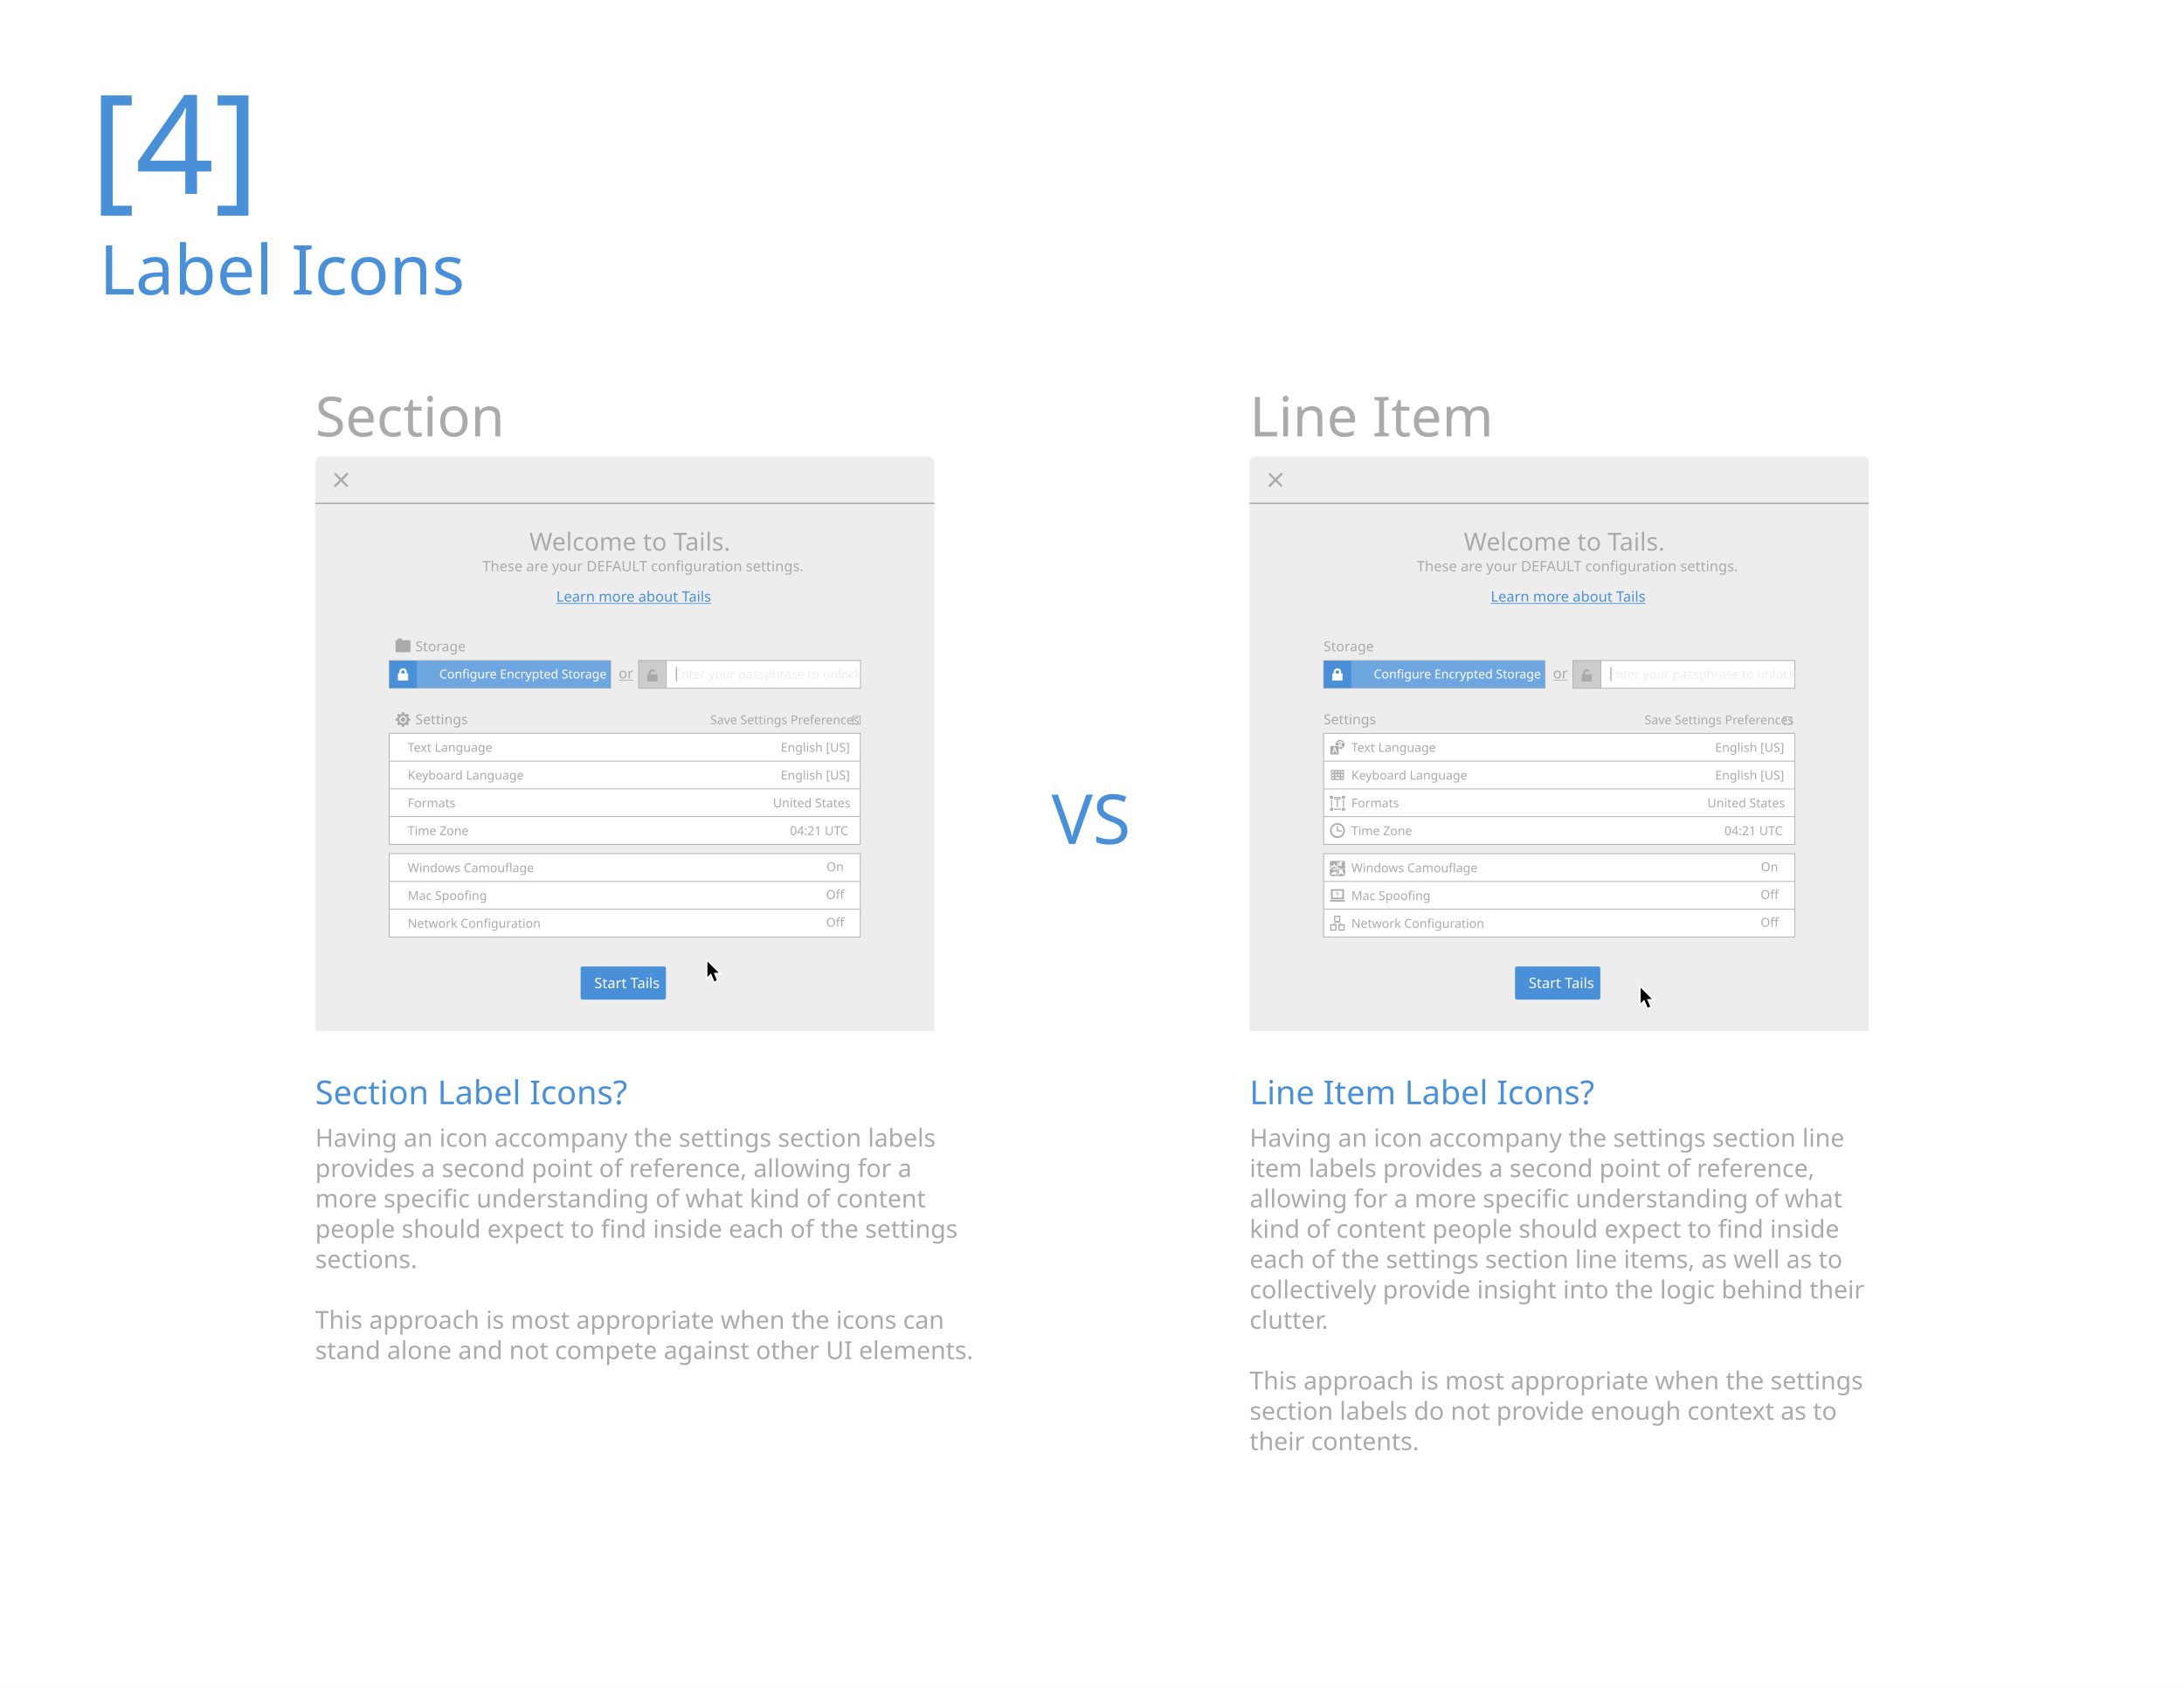
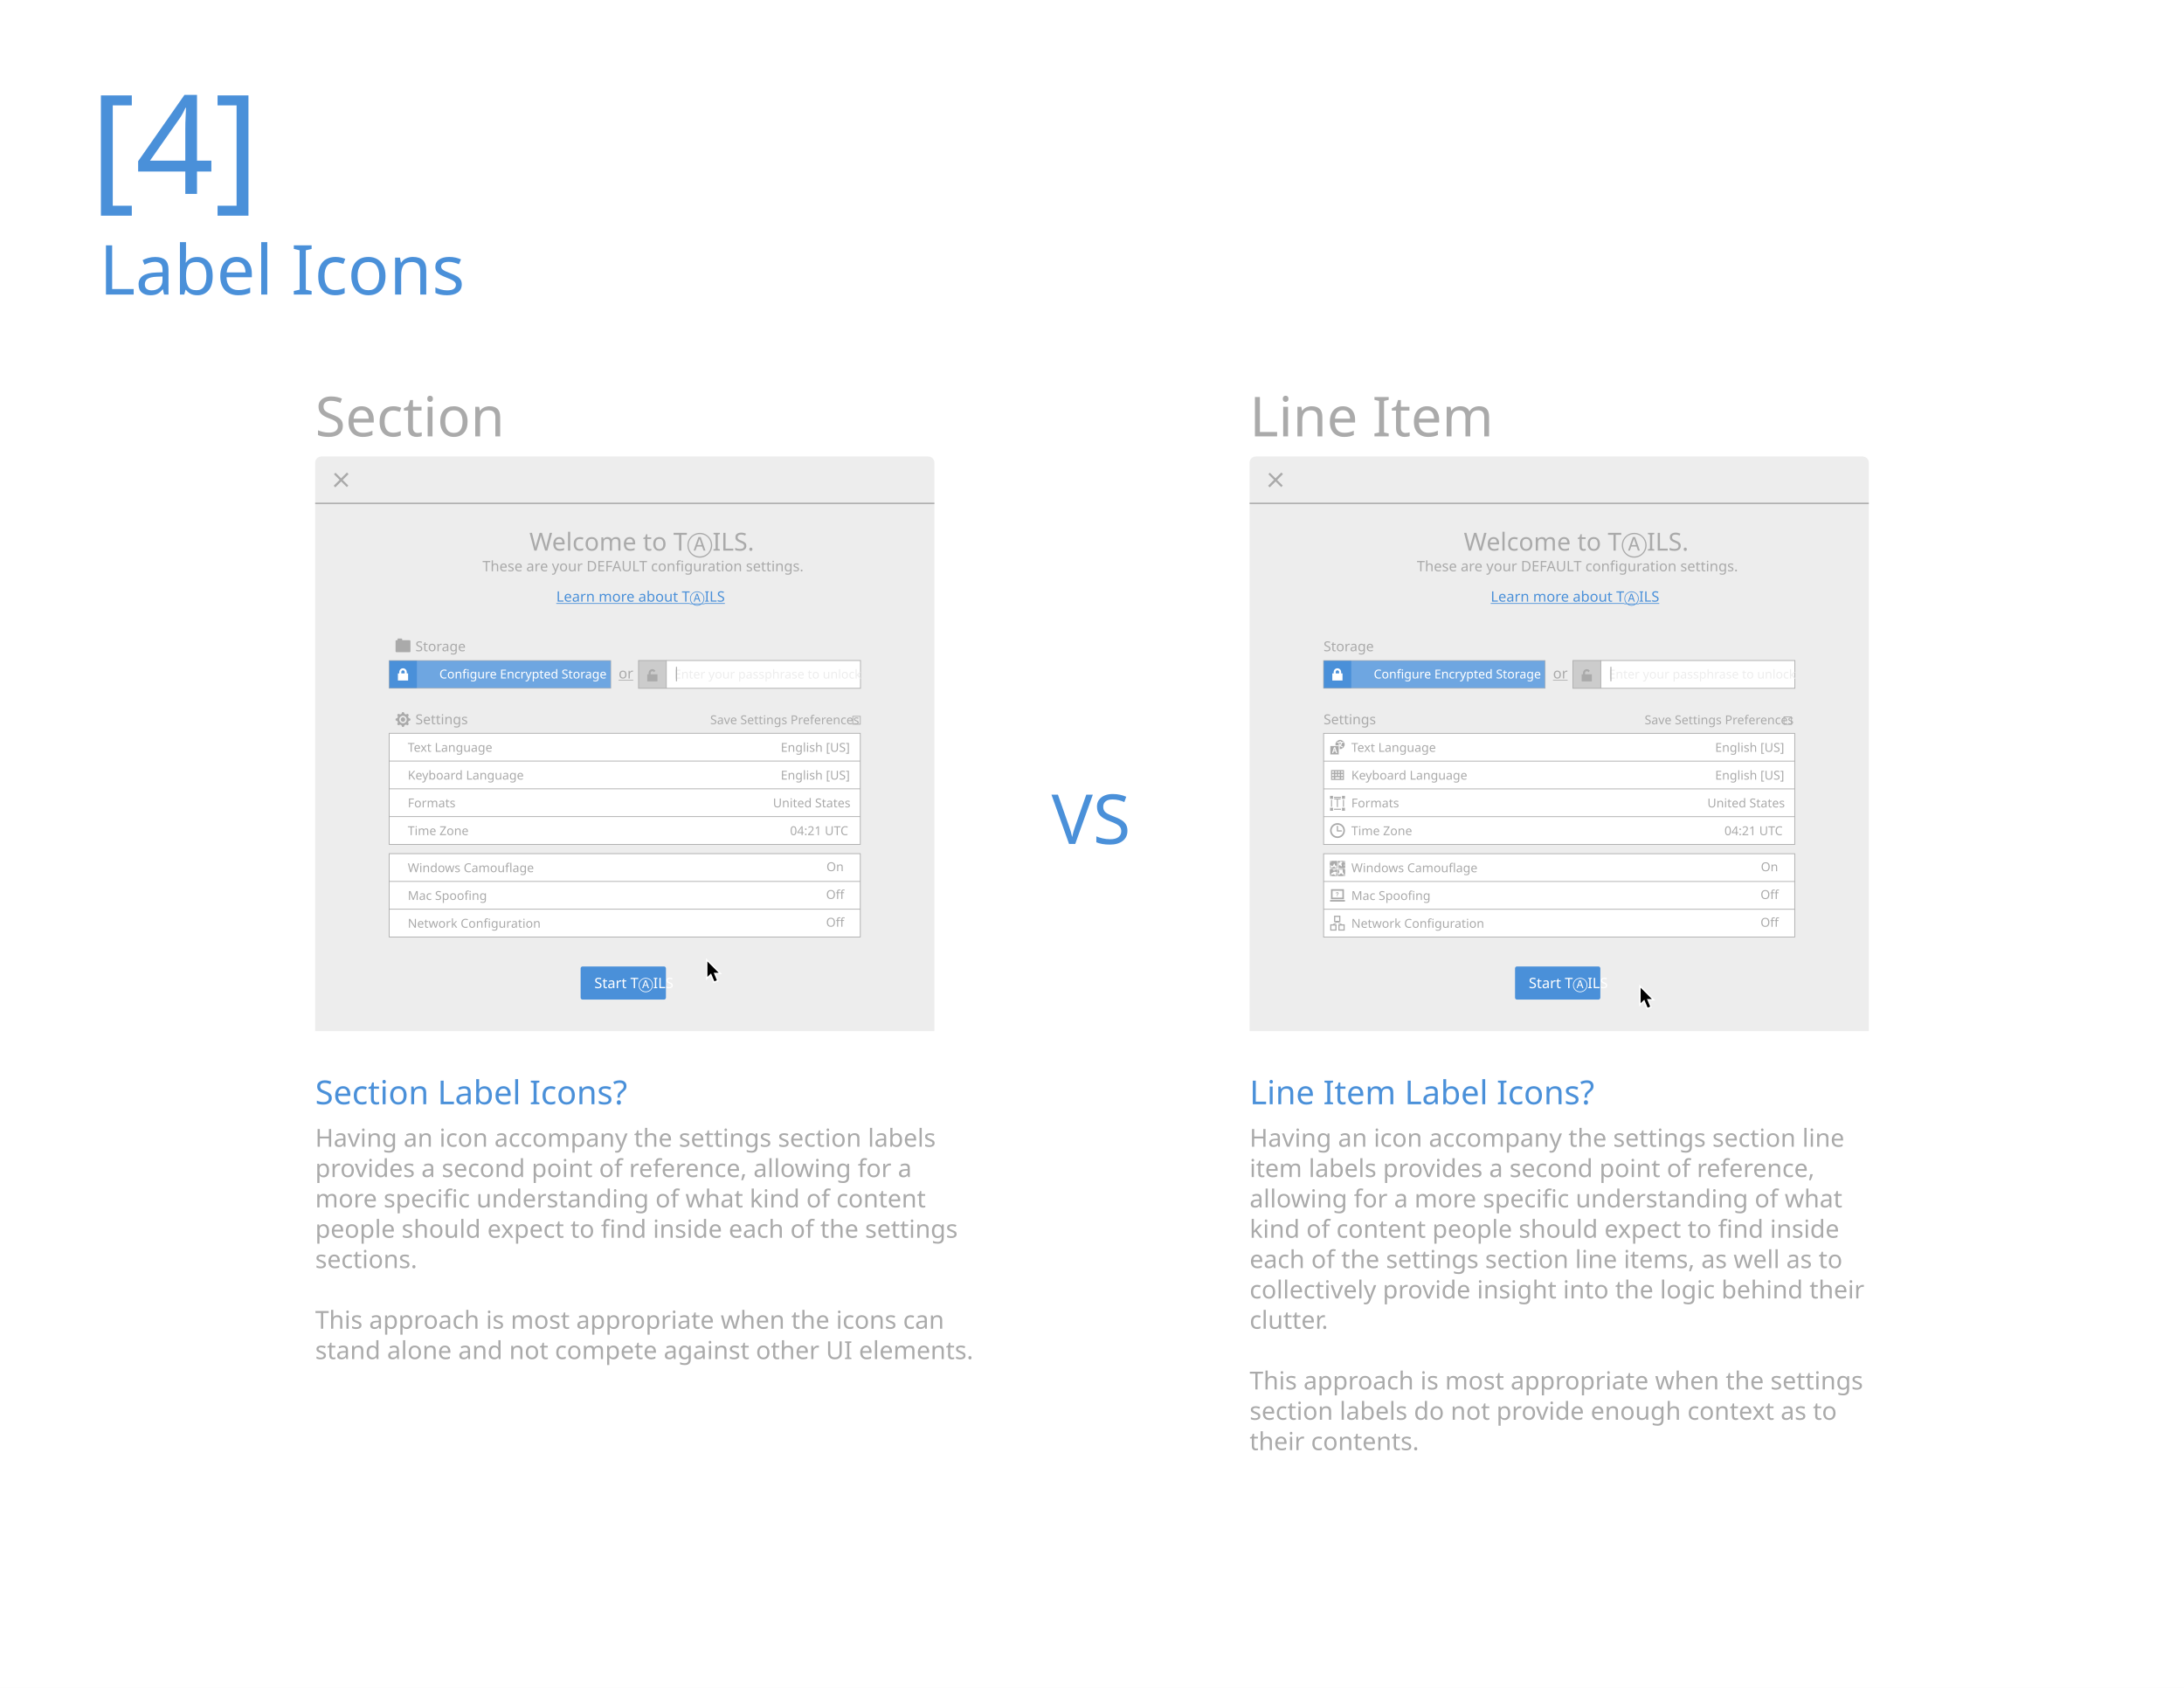
<svg xmlns="http://www.w3.org/2000/svg" xmlns:xlink="http://www.w3.org/1999/xlink" version="1.1" x="0px" y="0px" width="1584px" height="1224px" viewBox="50.038 27.91 1584 1224" enable-background="new 50.038 27.91 1584 1224" xml:space="preserve">
  <g id="Guides" display="none">
</g>
  <g id="Spacer" display="none">
</g>
  <g id="Layer_1">
    <g id="_x30_4">
      <rect x="50.038" y="27.91" fill="#FFFFFF" width="1584" height="1224" />
      <text transform="matrix(1 0 0 1 278.6382 828.715)" fill="#4A90D9" font-family="'MyriadPro-Bold'" font-size="24">Section Label Icons?</text>
      <rect x="278.638" y="844.437" fill="none" width="449.087" height="340.115" />
      <text transform="matrix(1 0 0 1 278.6384 859.5034)" enable-background="new    ">
        <tspan x="0" y="0" fill="#AAAAAA" font-family="'MyriadPro-Bold'" font-size="18">Having an icon accompany the settings section labels </tspan>
        <tspan x="0" y="22" fill="#AAAAAA" font-family="'MyriadPro-Bold'" font-size="18">provides a second point of reference, allowing for a </tspan>
        <tspan x="0" y="44" fill="#AAAAAA" font-family="'MyriadPro-Bold'" font-size="18">more specific understanding of what kind of content </tspan>
        <tspan x="0" y="66" fill="#AAAAAA" font-family="'MyriadPro-Bold'" font-size="18">people should expect to find inside each of the settings </tspan>
        <tspan x="0" y="88" fill="#AAAAAA" font-family="'MyriadPro-Bold'" font-size="18">sections.</tspan>
        <tspan x="0" y="132" fill="#AAAAAA" font-family="'MyriadPro-Bold'" font-size="18">This approach is most appropriate when the icons can </tspan>
        <tspan x="0" y="154" fill="#AAAAAA" font-family="'MyriadPro-Bold'" font-size="18">stand alone and not compete against other UI elements.</tspan>
      </text>
      <g>
        <text transform="matrix(1 0 0 1 115.231 168.5096)" fill="#4A90D9" font-family="'MyriadPro-Bold'" font-size="100">[4]</text>
      </g>
      <g>
        <text transform="matrix(1 0 0 1 122.0372 241.5193)" fill="#4A90D9" font-family="'MyriadPro-Bold'" font-size="50">Label Icons</text>
      </g>
      <g>
        <text transform="matrix(1 0 0 1 278.6382 344.3599)" fill="#AAAAAA" font-family="'MyriadPro-Bold'" font-size="40">Section</text>
      </g>
      <g>
        <text transform="matrix(1 0 0 1 956.3397 344.3597)" fill="#AAAAAA" font-family="'MyriadPro-Bold'" font-size="40">Line Item</text>
      </g>
      <g>
        <g>
          <path fill="#EDEDED" d="M727.737,392.937H278.638v382.719h449.099V392.937L727.737,392.937z" />
        </g>
        <rect x="332.324" y="646.975" fill="#FFFFFF" stroke="#AAAAAA" stroke-width="0.559" stroke-miterlimit="10" width="341.673" height="60.423" />
        <rect x="332.324" y="559.681" fill="#FFFFFF" stroke="#AAAAAA" stroke-width="0.559" stroke-miterlimit="10" width="341.673" height="80.569" />
        <g>
          <text transform="matrix(1 0 0 1 345.7523 573.1044)" fill="#AAAAAA" font-family="'MyriadPro-Regular'" font-size="8.952">Text Language</text>
          <text transform="matrix(1 0 0 1 345.7523 593.2473)" fill="#AAAAAA" font-family="'MyriadPro-Regular'" font-size="8.952">Keyboard Language</text>
          <text transform="matrix(1 0 0 1 345.7523 613.3883)" fill="#AAAAAA" font-family="'MyriadPro-Regular'" font-size="8.952">Formats</text>
          <text transform="matrix(1 0 0 1 345.7523 633.5314)" fill="#AAAAAA" font-family="'MyriadPro-Regular'" font-size="8.952">Time Zone</text>
        </g>
        <g>
          <text transform="matrix(1 0 0 1 616.2836 573.1053)" fill="#AAAAAA" font-family="'MyriadPro-Regular'" font-size="8.952">English [US]</text>
          <text transform="matrix(1 0 0 1 616.2836 593.2483)" fill="#AAAAAA" font-family="'MyriadPro-Regular'" font-size="8.952">English [US]</text>
          <text transform="matrix(1 0 0 1 610.6356 613.3893)" fill="#AAAAAA" font-family="'MyriadPro-Regular'" font-size="8.952">United States</text>
          <text transform="matrix(1 0 0 1 623.0155 633.5323)" fill="#AAAAAA" font-family="'MyriadPro-Regular'" font-size="8.952">04:21 UTC</text>
        </g>
        <line fill="none" stroke="#AAAAAA" stroke-width="0.559" stroke-miterlimit="10" x1="332.324" y1="579.823" x2="673.997" y2="579.823" />
        <line fill="none" stroke="#AAAAAA" stroke-width="0.559" stroke-miterlimit="10" x1="332.324" y1="599.965" x2="673.997" y2="599.965" />
        <line fill="none" stroke="#AAAAAA" stroke-width="0.559" stroke-miterlimit="10" x1="332.324" y1="620.108" x2="673.997" y2="620.108" />
        <line fill="none" stroke="#AAAAAA" stroke-width="0.559" stroke-miterlimit="10" x1="332.324" y1="687.256" x2="673.997" y2="687.256" />
        <line fill="none" stroke="#AAAAAA" stroke-width="0.559" stroke-miterlimit="10" x1="332.324" y1="667.114" x2="673.997" y2="667.114" />
        <g>
          <text transform="matrix(1 0 0 1 345.7523 660.3981)" fill="#AAAAAA" font-family="'MyriadPro-Regular'" font-size="8.952">Windows Camouflage</text>
          <text transform="matrix(1 0 0 1 345.7523 680.5411)" fill="#AAAAAA" font-family="'MyriadPro-Regular'" font-size="8.952">Mac Spoofing</text>
          <text transform="matrix(1 0 0 1 345.7523 700.6821)" fill="#AAAAAA" font-family="'MyriadPro-Regular'" font-size="8.952">Network Configuration</text>
        </g>
        <g>
          <text transform="matrix(1 0 0 1 649.432 659.653)" fill="#AAAAAA" font-family="'MyriadPro-Regular'" font-size="8.952">On</text>
          <text transform="matrix(1 0 0 1 649.182 679.796)" fill="#AAAAAA" font-family="'MyriadPro-Regular'" font-size="8.952">Off</text>
          <text transform="matrix(1 0 0 1 649.182 699.937)" fill="#AAAAAA" font-family="'MyriadPro-Regular'" font-size="8.952">Off</text>
        </g>
        <rect x="332.252" y="506.904" fill="#6EA6E1" width="160.764" height="20.147" />
        <rect x="513.163" y="506.904" fill="#FFFFFF" width="160.959" height="20.147" />
        <rect x="513.163" y="506.904" fill="#CCCCCC" width="20.147" height="20.147" />
        <rect x="513.163" y="506.904" fill="none" stroke="#AAAAAA" stroke-width="0.559" stroke-miterlimit="10" width="160.959" height="20.147" />
        <text transform="matrix(1 0 0 1 368.6862 519.9198)" fill="#FFFFFF" font-family="'MyriadPro-Regular'" font-size="8.952">Configure Encrypted Storage</text>
        <path fill="#EDEDED" d="M278.638,392.937v-29.5c0-2.472,2.004-4.476,4.476-4.476H723.26c2.472,0,4.476,2.004,4.476,4.476v29.5     H278.638z" />
        <g>
          <path fill="#AAAAAA" d="M302.829,371.721l-4.246,4.246l4.083,4.083l-1.084,1.084l-4.083-4.083l-4.282,4.282l-1.156-1.156      l4.282-4.282l-4.084-4.084l1.084-1.084l4.084,4.084l4.246-4.246L302.829,371.721z" />
        </g>
        <line fill="none" stroke="#AAAAAA" stroke-miterlimit="10" x1="278.638" y1="392.937" x2="727.736" y2="392.937" />
        <text transform="matrix(1 0 0 1 498.6835 519.9196)" fill="#AAAAAA" font-family="'MyriadPro-Regular'" font-size="10.444" text-decoration=" underline">or</text>
        <g>
-           <text transform="matrix(1 0 0 1 433.9564 427.1963)" fill="#AAAAAA" font-family="'MyriadPro-Regular'" font-size="18">Welcome to Tails.  </text>
+           <text transform="matrix(1 0 0 1 433.9564 427.1963)" fill="#AAAAAA" font-family="'MyriadPro-Regular'" font-size="18">Welcome to TⒶILS.  </text>
        </g>
        <g>
          <text transform="matrix(1 0 0 1 399.9547 442.1963)" fill="#AAAAAA" font-family="'MyriadPro-Regular'" font-size="10.444">These are your DEFAULT configuration settings.</text>
        </g>
        <g>
-           <text transform="matrix(1 0 0 1 453.4957 464.2281)" fill="#4A90D9" font-family="'MyriadPro-Regular'" font-size="10.444" text-decoration=" underline">Learn more about Tails</text>
+           <text transform="matrix(1 0 0 1 453.4957 464.2281)" fill="#4A90D9" font-family="'MyriadPro-Regular'" font-size="10.444" text-decoration=" underline">Learn more about TⒶILS</text>
        </g>
        <g>
          <path fill="#4A90D9" d="M471.158,751.385c0,0.775,0.629,1.404,1.404,1.404h59.055c0.775,0,1.404-0.629,1.404-1.404v-21.201      c0-0.775-0.629-1.404-1.404-1.404h-59.055c-0.775,0-1.404,0.628-1.404,1.404V751.385z" />
-           <text transform="matrix(1 0 0 1 481.0917 744.496)" fill="#FFFFFF" font-family="'MyriadPro-Regular'" font-size="10.444">Start Tails</text>
+           <text transform="matrix(1 0 0 1 481.0917 744.496)" fill="#FFFFFF" font-family="'MyriadPro-Regular'" font-size="10.444">Start TⒶILS</text>
        </g>
        <rect x="332.252" y="506.904" fill="#4A90D9" width="20.147" height="20.147" />
        <rect x="332.252" y="506.904" fill="none" stroke="#AAAAAA" stroke-width="0.384" stroke-miterlimit="10" width="160.764" height="20.147" />
        <path fill="#FFFFFF" d="M346.022,521.413h-7.393v-5.175h0.986v-0.986c0-1.497,1.214-2.711,2.711-2.711     c1.497,0,2.711,1.214,2.711,2.711v0.986h0.986v5.175H346.022z M342.326,514.02c-0.68,0-1.232,0.551-1.232,1.232v0.986h2.464     v-0.986C343.558,514.572,343.006,514.02,342.326,514.02z" />
        <line fill="none" stroke="#AAAAAA" stroke-width="0.559" stroke-miterlimit="10" x1="533.31" y1="506.904" x2="533.31" y2="527.051" />
        <g>
          <text transform="matrix(1 0 0 1 539.0533 519.9932)" fill="#EDEDED" font-family="'MyriadPro-Regular'" font-size="8.952">Enter your passphrase to unlock</text>
        </g>
        <text transform="matrix(1 0 0 1 537.8053 519.4293)" fill="#AAAAAA" font-family="'MyriadPro-Regular'" font-size="10.444">|</text>
        <path fill="#AAAAAA" d="M526.871,522.05h-7.393v-5.175h0.986v-0.986c0-1.497,1.214-2.711,2.711-2.711     c0.929,0,1.708,0.497,2.197,1.209l-1.055,1.055c-0.179-0.459-0.62-0.786-1.142-0.786c-0.68,0-1.232,0.552-1.232,1.232v0.986     h4.928V522.05z" />
        <g>
          <text transform="matrix(1 0 0 1 565.1219 553.097)" fill="#AAAAAA" font-family="'MyriadPro-Regular'" font-size="8.952">Save Settings Preferences</text>
        </g>
        <g>
          <polygon fill="#FFFFFF" points="562.107,738.767 562.107,722.752 573.697,734.371 566.917,734.371 566.506,734.495     " />
          <polygon fill="#FFFFFF" points="571.191,739.442 567.586,740.976 562.904,729.887 566.59,728.335     " />
          <rect x="566.505" y="731.44" transform="matrix(-0.922 0.3871 -0.3871 -0.922 1375.443 1193.881)" width="2" height="7.999" />
          <polygon points="563.107,725.159 563.107,736.347 566.076,733.482 566.504,733.342 571.272,733.342     " />
        </g>
        <rect x="668.56" y="547.355" fill="none" stroke="#AAAAAA" stroke-width="0.559" stroke-miterlimit="10" width="5.437" height="5.743" />
        <g>
          <text transform="matrix(1 0 0 1 351.3199 500.1895)" fill="#AAAAAA" font-family="'MyriadPro-Bold'" font-size="10">Storage</text>
        </g>
        <text transform="matrix(1 0 0 1 351.3202 553.1256)" fill="#AAAAAA" font-family="'MyriadPro-Bold'" font-size="10">Settings</text>
        <g>
          <path fill="#AAAAAA" d="M345.603,553.858c-0.07-0.023-0.142-0.042-0.21-0.071c-0.254-0.106-0.505-0.22-0.761-0.323      c-0.187-0.075-0.375-0.06-0.567,0c-0.416,0.132-0.727,0.366-0.856,0.804c-0.051,0.174-0.119,0.342-0.181,0.513      c-0.074,0.203-0.222,0.316-0.435,0.321c-0.181,0.005-0.363,0.005-0.544,0c-0.215-0.006-0.359-0.118-0.435-0.322      c-0.09-0.24-0.174-0.482-0.278-0.716c-0.212-0.48-0.646-0.613-1.112-0.649c-0.157-0.012-0.326,0.079-0.482,0.142      c-0.172,0.068-0.335,0.158-0.503,0.236c-0.203,0.094-0.384,0.062-0.541-0.094c-0.12-0.12-0.241-0.24-0.361-0.359      c-0.163-0.163-0.194-0.341-0.099-0.55c0.101-0.222,0.201-0.445,0.299-0.669c0.129-0.297,0.079-0.583-0.046-0.869      c-0.137-0.315-0.355-0.532-0.685-0.639c-0.191-0.062-0.379-0.135-0.568-0.204c-0.19-0.069-0.3-0.206-0.31-0.406      c-0.01-0.197-0.008-0.395,0.001-0.591c0.01-0.202,0.122-0.334,0.31-0.406c0.239-0.091,0.481-0.176,0.716-0.278      c0.486-0.212,0.626-0.646,0.657-1.117c0.011-0.165-0.085-0.34-0.149-0.504c-0.066-0.169-0.154-0.328-0.23-0.493      c-0.089-0.191-0.057-0.373,0.089-0.521c0.125-0.126,0.251-0.252,0.377-0.377c0.156-0.155,0.33-0.184,0.53-0.096      c0.256,0.112,0.512,0.225,0.771,0.33c0.195,0.079,0.391,0.064,0.59-0.002c0.395-0.13,0.704-0.346,0.832-0.767      c0.056-0.185,0.128-0.364,0.194-0.546c0.074-0.203,0.217-0.316,0.435-0.321c0.182-0.004,0.363-0.005,0.545-0.001      c0.205,0.005,0.358,0.119,0.429,0.314c0.061,0.167,0.124,0.333,0.178,0.501c0.152,0.474,0.482,0.739,0.96,0.846      c0.192,0.043,0.375,0.041,0.555-0.039c0.227-0.101,0.453-0.204,0.678-0.307c0.216-0.1,0.394-0.07,0.56,0.097      c0.114,0.115,0.229,0.229,0.343,0.344c0.181,0.181,0.204,0.342,0.098,0.58c-0.112,0.252-0.222,0.505-0.323,0.761      c-0.07,0.178-0.051,0.356,0.001,0.543c0.12,0.435,0.382,0.724,0.808,0.868c0.172,0.058,0.342,0.121,0.512,0.182      c0.206,0.075,0.318,0.227,0.324,0.447c0.004,0.162,0.004,0.324,0.001,0.486c-0.004,0.262-0.112,0.402-0.36,0.494      c-0.233,0.086-0.464,0.177-0.694,0.269c-0.304,0.123-0.446,0.379-0.559,0.667c-0.125,0.321-0.09,0.624,0.06,0.924      c0.083,0.166,0.16,0.334,0.24,0.502c0.095,0.201,0.064,0.383-0.093,0.541c-0.125,0.126-0.252,0.251-0.376,0.377      C345.846,553.804,345.735,553.846,345.603,553.858z M342.302,552.41c1.469,0.021,2.696-1.177,2.717-2.654      c0.021-1.502-1.161-2.724-2.658-2.747c-1.506-0.023-2.721,1.168-2.744,2.688C339.596,551.17,340.802,552.389,342.302,552.41z" />
          <path fill="#AAAAAA" d="M342.327,548.086c0.886,0.003,1.617,0.733,1.617,1.614c0,0.91-0.733,1.635-1.648,1.631      c-0.879-0.004-1.598-0.739-1.595-1.632C340.703,548.806,341.432,548.083,342.327,548.086z" />
        </g>
        <path fill="#AAAAAA" d="M347.12,492.187h-5.382v-0.66c0-0.333-0.27-0.602-0.602-0.602h-2.209c-0.333,0-0.602,0.27-0.602,0.602     v0.66h-0.8c-0.333,0-0.602,0.27-0.602,0.602v7.492c0,0.333,0.27,0.602,0.602,0.602h9.596c0.333,0,0.602-0.27,0.602-0.602v-7.492     C347.722,492.457,347.453,492.187,347.12,492.187z" />
      </g>
      <g>
        <g>
          <g>
            <path fill="#EDEDED" d="M1405.438,392.937H956.339v382.718h449.099V392.937L1405.438,392.937z" />
          </g>
          <rect x="1009.953" y="506.903" fill="#6EA6E1" width="160.764" height="20.147" />
          <rect x="1190.864" y="506.903" fill="#FFFFFF" width="160.959" height="20.147" />
          <rect x="1190.864" y="506.903" fill="#CCCCCC" width="20.147" height="20.147" />
          <rect x="1190.864" y="506.903" fill="none" stroke="#AAAAAA" stroke-width="0.559" stroke-miterlimit="10" width="160.959" height="20.147" />
          <text transform="matrix(1 0 0 1 1046.388 519.9191)" fill="#FFFFFF" font-family="'MyriadPro-Regular'" font-size="8.952">Configure Encrypted Storage</text>
          <path fill="#EDEDED" d="M956.339,392.937v-29.5c0-2.472,2.004-4.476,4.476-4.476h440.146c2.472,0,4.476,2.004,4.476,4.476v29.5      H956.339z" />
          <g>
            <path fill="#AAAAAA" d="M980.53,371.721l-4.246,4.246l4.083,4.083l-1.084,1.084l-4.083-4.083l-4.282,4.282l-1.156-1.156       l4.282-4.282l-4.084-4.084l1.084-1.084l4.084,4.084l4.246-4.246L980.53,371.721z" />
          </g>
          <line fill="none" stroke="#AAAAAA" stroke-miterlimit="10" x1="956.339" y1="392.937" x2="1405.438" y2="392.937" />
          <text transform="matrix(1 0 0 1 1009.953 500.1879)" fill="#AAAAAA" font-family="'MyriadPro-Bold'" font-size="10">Storage</text>
          <text transform="matrix(1 0 0 1 1176.385 519.9188)" fill="#AAAAAA" font-family="'MyriadPro-Regular'" font-size="10.444" text-decoration=" underline">or</text>
          <g>
-             <text transform="matrix(1 0 0 1 1111.658 427.1957)" fill="#AAAAAA" font-family="'MyriadPro-Regular'" font-size="18">Welcome to Tails.  </text>
+             <text transform="matrix(1 0 0 1 1111.658 427.1957)" fill="#AAAAAA" font-family="'MyriadPro-Regular'" font-size="18">Welcome to TⒶILS.  </text>
          </g>
          <g>
            <text transform="matrix(1 0 0 1 1077.656 442.1957)" fill="#AAAAAA" font-family="'MyriadPro-Regular'" font-size="10.444">These are your DEFAULT configuration settings.</text>
          </g>
          <g>
-             <text transform="matrix(1 0 0 1 1131.197 464.2274)" fill="#4A90D9" font-family="'MyriadPro-Regular'" font-size="10.444" text-decoration=" underline">Learn more about Tails</text>
+             <text transform="matrix(1 0 0 1 1131.197 464.2274)" fill="#4A90D9" font-family="'MyriadPro-Regular'" font-size="10.444" text-decoration=" underline">Learn more about TⒶILS</text>
          </g>
          <g>
            <path fill="#4A90D9" d="M1148.859,751.384c0,0.775,0.629,1.404,1.404,1.404h59.055c0.775,0,1.404-0.629,1.404-1.404v-21.201       c0-0.775-0.629-1.404-1.404-1.404h-59.055c-0.775,0-1.404,0.629-1.404,1.404V751.384z" />
-             <text transform="matrix(1 0 0 1 1158.793 744.4952)" fill="#FFFFFF" font-family="'MyriadPro-Regular'" font-size="10.444">Start Tails</text>
+             <text transform="matrix(1 0 0 1 1158.793 744.4952)" fill="#FFFFFF" font-family="'MyriadPro-Regular'" font-size="10.444">Start TⒶILS</text>
          </g>
          <rect x="1009.953" y="506.903" fill="#4A90D9" width="20.147" height="20.147" />
          <rect x="1009.953" y="506.903" fill="none" stroke="#AAAAAA" stroke-width="0.384" stroke-miterlimit="10" width="160.764" height="20.147" />
          <path fill="#FFFFFF" d="M1023.723,521.412h-7.393v-5.175h0.986v-0.986c0-1.497,1.214-2.711,2.711-2.711      c1.497,0,2.711,1.214,2.711,2.711v0.986h0.986v5.175H1023.723z M1020.027,514.02c-0.68,0-1.232,0.551-1.232,1.232v0.986h2.464      v-0.986C1021.259,514.571,1020.707,514.02,1020.027,514.02z" />
          <line fill="none" stroke="#AAAAAA" stroke-width="0.559" stroke-miterlimit="10" x1="1211.011" y1="506.903" x2="1211.011" y2="527.05" />
          <g>
            <text transform="matrix(1 0 0 1 1216.755 519.9926)" fill="#EDEDED" font-family="'MyriadPro-Regular'" font-size="8.952">Enter your passphrase to unlock</text>
          </g>
          <text transform="matrix(1 0 0 1 1215.507 519.4286)" fill="#AAAAAA" font-family="'MyriadPro-Regular'" font-size="10.444">|</text>
          <path fill="#AAAAAA" d="M1204.572,522.05h-7.393v-5.175h0.986v-0.986c0-1.497,1.214-2.711,2.711-2.711      c0.929,0,1.708,0.497,2.197,1.209l-1.055,1.055c-0.179-0.459-0.62-0.786-1.142-0.786c-0.68,0-1.232,0.552-1.232,1.232v0.986      h4.928V522.05z" />
          <g>
            <polygon fill="#FFFFFF" points="1238.953,757.829 1238.953,741.814 1250.544,753.433 1243.763,753.433 1243.352,753.557             " />
            <polygon fill="#FFFFFF" points="1248.038,758.504 1244.433,760.038 1239.75,748.95 1243.436,747.397      " />
            <rect x="1243.368" y="750.529" transform="matrix(-0.922 0.3871 -0.3871 -0.922 2683.795 968.573)" width="2" height="7.999" />
            <polygon points="1239.953,744.221 1239.953,755.409 1242.922,752.544 1243.35,752.405 1248.118,752.405      " />
          </g>
        </g>
        <rect x="1010.024" y="647.018" fill="#FFFFFF" stroke="#AAAAAA" stroke-width="0.559" stroke-miterlimit="10" width="341.673" height="60.423" />
        <rect x="1010.024" y="559.724" fill="#FFFFFF" stroke="#AAAAAA" stroke-width="0.559" stroke-miterlimit="10" width="341.673" height="80.569" />
        <g>
          <text transform="matrix(1 0 0 1 1030.1 573.1473)" fill="#AAAAAA" font-family="'MyriadPro-Regular'" font-size="8.952">Text Language</text>
          <text transform="matrix(1 0 0 1 1030.1 593.2903)" fill="#AAAAAA" font-family="'MyriadPro-Regular'" font-size="8.952">Keyboard Language</text>
          <text transform="matrix(1 0 0 1 1030.1 613.4313)" fill="#AAAAAA" font-family="'MyriadPro-Regular'" font-size="8.952">Formats</text>
          <text transform="matrix(1 0 0 1 1030.1 633.5743)" fill="#AAAAAA" font-family="'MyriadPro-Regular'" font-size="8.952">Time Zone</text>
        </g>
        <g>
          <text transform="matrix(1 0 0 1 1293.984 573.1483)" fill="#AAAAAA" font-family="'MyriadPro-Regular'" font-size="8.952">English [US]</text>
          <text transform="matrix(1 0 0 1 1293.984 593.2913)" fill="#AAAAAA" font-family="'MyriadPro-Regular'" font-size="8.952">English [US]</text>
          <text transform="matrix(1 0 0 1 1288.336 613.4323)" fill="#AAAAAA" font-family="'MyriadPro-Regular'" font-size="8.952">United States</text>
          <text transform="matrix(1 0 0 1 1300.716 633.5753)" fill="#AAAAAA" font-family="'MyriadPro-Regular'" font-size="8.952">04:21 UTC</text>
        </g>
        <line fill="none" stroke="#AAAAAA" stroke-width="0.559" stroke-miterlimit="10" x1="1010.024" y1="579.866" x2="1351.697" y2="579.866" />
        <line fill="none" stroke="#AAAAAA" stroke-width="0.559" stroke-miterlimit="10" x1="1010.024" y1="600.008" x2="1351.697" y2="600.008" />
        <line fill="none" stroke="#AAAAAA" stroke-width="0.559" stroke-miterlimit="10" x1="1010.024" y1="620.15" x2="1351.697" y2="620.15" />
        <line fill="none" stroke="#AAAAAA" stroke-width="0.559" stroke-miterlimit="10" x1="1010.024" y1="687.299" x2="1351.697" y2="687.299" />
        <line fill="none" stroke="#AAAAAA" stroke-width="0.559" stroke-miterlimit="10" x1="1010.024" y1="667.157" x2="1351.697" y2="667.157" />
        <g>
          <text transform="matrix(1 0 0 1 1030.1 660.441)" fill="#AAAAAA" font-family="'MyriadPro-Regular'" font-size="8.952">Windows Camouflage</text>
          <text transform="matrix(1 0 0 1 1030.1 680.584)" fill="#AAAAAA" font-family="'MyriadPro-Regular'" font-size="8.952">Mac Spoofing</text>
          <text transform="matrix(1 0 0 1 1030.1 700.725)" fill="#AAAAAA" font-family="'MyriadPro-Regular'" font-size="8.952">Network Configuration</text>
        </g>
        <g>
          <text transform="matrix(1 0 0 1 1327.133 659.6959)" fill="#AAAAAA" font-family="'MyriadPro-Regular'" font-size="8.952">On</text>
          <text transform="matrix(1 0 0 1 1326.883 679.8389)" fill="#AAAAAA" font-family="'MyriadPro-Regular'" font-size="8.952">Off</text>
          <text transform="matrix(1 0 0 1 1326.883 699.9799)" fill="#AAAAAA" font-family="'MyriadPro-Regular'" font-size="8.952">Off</text>
        </g>
        <g>
          <text transform="matrix(1 0 0 1 1242.823 553.1403)" fill="#AAAAAA" font-family="'MyriadPro-Regular'" font-size="8.952">Save Settings Preferences</text>
        </g>
        <rect x="1343.92" y="547.793" fill="none" stroke="#AAAAAA" stroke-width="0.559" stroke-miterlimit="10" width="5.437" height="5.437" />
        <text transform="matrix(1 0 0 1 1009.953 553.14)" fill="#AAAAAA" font-family="'MyriadPro-Bold'" font-size="10">Settings</text>
        <g>
          <path fill="#AAAAAA" stroke="#FFFFFF" stroke-width="0.25" stroke-miterlimit="10" d="M1021.928,564.395      c-1.889,0-3.421,1.532-3.421,3.421c0,0.252,0.029,0.497,0.081,0.734h2.33c0.186,0,0.351,0.091,0.455,0.23      c0.113-0.08,0.22-0.162,0.317-0.248c-0.57-0.622-0.805-1.226-0.822-1.27l0.426-0.162c0.004,0.01,0.215,0.545,0.722,1.105      c0.568-0.649,0.786-1.359,0.865-1.725h-2.859v-0.455h1.8v-0.603h0.455v0.603h1.8v0.455h-0.732      c-0.071,0.392-0.301,1.264-1.002,2.049c0.369,0.324,0.846,0.623,1.45,0.793l-0.124,0.438c-0.696-0.196-1.238-0.537-1.653-0.905      c-0.157,0.141-0.335,0.275-0.531,0.4v1.95c0.145,0.019,0.291,0.031,0.44,0.031c1.889,0,3.421-1.531,3.421-3.421      C1025.349,565.926,1023.817,564.395,1021.928,564.395z" />
          <path fill="#AAAAAA" stroke="#FFFFFF" stroke-width="0.25" stroke-miterlimit="10" d="M1020.918,568.891h-2.236h-3.612      c-0.126,0-0.228,0.102-0.228,0.228v5.849c0,0.102,0.069,0.186,0.161,0.214c0.021,0.007,0.043,0.013,0.066,0.013h5.849      c0.031,0,0.061-0.006,0.089-0.018c0.054-0.023,0.098-0.067,0.121-0.121c0.011-0.027,0.018-0.057,0.018-0.089v-3.824v-1.691      v-0.334c0-0.06-0.024-0.114-0.062-0.154C1021.042,568.919,1020.984,568.891,1020.918,568.891z M1019.119,573.875l-0.427-1.255      h-1.415l-0.414,1.255h-0.533l1.362-3.991h0.616l1.362,3.991H1019.119z" />
          <path fill="#AAAAAA" d="M1021.146,574.967L1021.146,574.967c0,0.031-0.006,0.061-0.018,0.089      C1021.14,575.028,1021.146,574.998,1021.146,574.967z" />
          <path fill="#AAAAAA" d="M1015.07,575.195c-0.023,0-0.045-0.007-0.066-0.013C1015.025,575.188,1015.046,575.195,1015.07,575.195      h5.849c0.031,0,0.061-0.006,0.089-0.018c-0.027,0.011-0.057,0.018-0.089,0.018H1015.07z" />
          <path fill="#AAAAAA" stroke="#FFFFFF" stroke-width="0.25" stroke-miterlimit="10" d="M1017.988,570.34h-0.012      c-0.059,0.231-0.119,0.48-0.201,0.722l-0.391,1.155h1.208l-0.397-1.149C1018.107,570.808,1018.047,570.571,1017.988,570.34z" />
        </g>
        <g>
          <rect x="1015.416" y="586.337" fill="#AAAAAA" width="9.36" height="7.2" />
          <rect x="1016.136" y="587.057" fill="#FFFFFF" stroke="#AAAAAA" stroke-width="0.25" stroke-miterlimit="10" width="1.44" height="1.44" />
          <rect x="1016.136" y="589.217" fill="#FFFFFF" stroke="#AAAAAA" stroke-width="0.25" stroke-miterlimit="10" width="1.44" height="1.44" />
          <rect x="1018.296" y="589.217" fill="#FFFFFF" stroke="#AAAAAA" stroke-width="0.25" stroke-miterlimit="10" width="1.44" height="1.44" />
          <rect x="1020.456" y="589.217" fill="#FFFFFF" stroke="#AAAAAA" stroke-width="0.25" stroke-miterlimit="10" width="1.44" height="1.44" />
          <rect x="1018.296" y="587.057" fill="#FFFFFF" stroke="#AAAAAA" stroke-width="0.25" stroke-miterlimit="10" width="1.44" height="1.44" />
          <rect x="1020.456" y="587.057" fill="#FFFFFF" stroke="#AAAAAA" stroke-width="0.25" stroke-miterlimit="10" width="1.44" height="1.44" />
          <rect x="1016.136" y="591.377" fill="#FFFFFF" stroke="#AAAAAA" stroke-width="0.25" stroke-miterlimit="10" width="1.44" height="1.44" />
          <rect x="1022.616" y="587.057" fill="#FFFFFF" stroke="#AAAAAA" stroke-width="0.25" stroke-miterlimit="10" width="1.44" height="1.44" />
          <rect x="1022.616" y="589.217" fill="#FFFFFF" stroke="#AAAAAA" stroke-width="0.25" stroke-miterlimit="10" width="1.44" height="1.44" />
          <rect x="1022.616" y="591.377" fill="#FFFFFF" stroke="#AAAAAA" stroke-width="0.25" stroke-miterlimit="10" width="1.44" height="1.44" />
          <rect x="1018.296" y="591.377" fill="#FFFFFF" stroke="#AAAAAA" stroke-width="0.25" stroke-miterlimit="10" width="3.6" height="1.44" />
        </g>
        <g>
          <rect x="1014.699" y="605.058" fill="#AAAAAA" width="2.142" height="2.142" />
          <rect x="1023.351" y="605.058" fill="#AAAAAA" width="2.142" height="2.142" />
          <rect x="1014.699" y="613.716" fill="#AAAAAA" width="2.142" height="2.142" />
          <rect x="1023.351" y="613.716" fill="#AAAAAA" width="2.142" height="2.142" />
          <rect x="1015.388" y="607.928" fill="#AAAAAA" width="0.763" height="5.031" />
          <rect x="1024.04" y="607.928" fill="#AAAAAA" width="0.763" height="5.031" />
          <rect x="1017.58" y="605.736" fill="#AAAAAA" width="5.031" height="0.763" />
          <rect x="1017.58" y="614.388" fill="#AAAAAA" width="5.031" height="0.763" />
          <text transform="matrix(1 0 0 1 1017.58 613.1896)" fill="#AAAAAA" font-family="'NuevaStd-Bold'" font-size="8.76">T</text>
        </g>
        <g>
          <path fill="#AAAAAA" d="M1020.095,624.822c-2.977,0-5.4,2.422-5.4,5.4s2.422,5.4,5.4,5.4s5.4-2.422,5.4-5.4      C1025.496,627.244,1023.073,624.822,1020.095,624.822L1020.095,624.822z M1020.095,634.472c-2.344,0-4.251-1.907-4.251-4.251      s1.907-4.251,4.251-4.251s4.252,1.907,4.252,4.251C1024.347,632.566,1022.44,634.472,1020.095,634.472L1020.095,634.472z" />
          <path fill="#AAAAAA" d="M1022.91,630.055h-2.427v-2.918c0-0.245-0.199-0.444-0.444-0.444s-0.445,0.199-0.445,0.444v3.362      c0,0.246,0.199,0.445,0.445,0.445h2.871c0.246,0,0.445-0.199,0.445-0.445C1023.355,630.254,1023.156,630.055,1022.91,630.055      L1022.91,630.055z" />
        </g>
        <g>
          <path fill="#AAAAAA" d="M1024.761,680.008h-9.397v-7.27h9.397V680.008z M1016.514,678.858h7.097v-4.969h-7.097V678.858z" />
          <rect x="1014.696" y="680.57" fill="#AAAAAA" width="10.8" height="1.15" />
          <g>
            <g>
              <path fill="#AAAAAA" d="M1019.282,675.041c0.157-0.101,0.35-0.152,0.578-0.152c0.301,0,0.55,0.072,0.749,0.215        s0.298,0.356,0.298,0.638c0,0.173-0.043,0.318-0.129,0.437c-0.051,0.072-0.147,0.164-0.29,0.275l-0.141,0.11        c-0.077,0.06-0.128,0.13-0.153,0.209c-0.016,0.051-0.024,0.129-0.026,0.235h-0.54c0.008-0.225,0.029-0.38,0.064-0.466        c0.035-0.086,0.123-0.184,0.266-0.296l0.145-0.114c0.048-0.036,0.086-0.075,0.115-0.118c0.053-0.073,0.08-0.153,0.08-0.241        c0-0.101-0.03-0.193-0.089-0.276s-0.167-0.125-0.323-0.125c-0.154,0-0.263,0.051-0.327,0.154        c-0.064,0.102-0.096,0.209-0.096,0.319h-0.576C1018.902,675.467,1019.034,675.199,1019.282,675.041z M1019.614,677.282h0.596        v0.576h-0.596V677.282z" />
            </g>
          </g>
        </g>
        <g>
          <g>
            <defs>
              <path id="SVGID_1_" d="M1019.715,657.404h-5.077v-5.077h5.077V657.404z M1025.486,652.328h-5.077v5.077h5.077V652.328z         M1019.715,658.051h-5.077v5.077h5.077V658.051z M1025.486,658.051h-5.077v5.077h5.077V658.051z" />
            </defs>
            <clipPath id="SVGID_2_">
              <use xlink:href="#SVGID_1_" overflow="visible" />
            </clipPath>
            <path clip-path="url(#SVGID_2_)" fill="#AAAAAA" d="M1019.987,651.121c3.608-0.027,6.615,2.966,6.611,6.582       c-0.004,3.6-2.909,6.537-6.524,6.596c-3.594,0.059-6.628-2.927-6.65-6.546C1013.401,654.129,1016.351,651.148,1019.987,651.121       z M1019.411,658.645c1.078-0.009,1.859,0.527,1.998,1.213c0.137,0.677-0.218,1.08-0.894,0.948       c-0.344-0.068-0.67-0.25-0.99-0.409c-0.96-0.475-1.874-0.453-2.768,0.174c-0.398,0.28-0.823,0.525-1.249,0.762       c-0.239,0.133-0.201,0.25-0.044,0.406c0.11,0.109,0.22,0.218,0.321,0.335c0.238,0.277,0.417,0.33,0.745,0.039       c0.464-0.411,1.018-0.295,1.423,0.186c0.132,0.157,0.229,0.348,0.379,0.484c0.289,0.263,0.635,0.236,0.928,0.032       c0.321-0.224,0.011-0.428-0.065-0.652c-0.068-0.197-0.125-0.5-0.025-0.627c0.134-0.171,0.424-0.294,0.651-0.3       c0.416-0.011,0.628,0.244,0.674,0.682c0.02,0.196,0.186,0.507,0.324,0.53c0.211,0.035,0.489-0.091,0.676-0.232       c0.198-0.149,0.312-0.406,0.484-0.595c0.558-0.615,1.382-0.449,1.646,0.324c0.188,0.551,0.19,0.553,0.627,0.123       c0.146-0.144,0.309-0.285,0.41-0.458c0.047-0.081,0.006-0.307-0.064-0.347c-0.631-0.36-0.752-0.938-0.731-1.589       c0.006-0.206,0.009-0.412,0-0.618c-0.043-0.922-0.349-1.292-1.234-1.522c-0.347-0.09-0.707-0.162-1.03-0.31       c-0.547-0.251-0.778-0.737-0.663-1.257c0.133-0.598,0.814-0.818,1.256-0.396c0.147,0.141,0.235,0.352,0.396,0.468       c0.125,0.09,0.359,0.154,0.474,0.094c0.117-0.061,0.189-0.284,0.204-0.443c0.013-0.14-0.069-0.295-0.129-0.434       c-0.405-0.938-0.34-1.297,0.479-1.911c0.332-0.249,0.244-0.369-0.014-0.555c-0.809-0.582-1.708-0.946-2.689-1.104       c-0.194-0.031-0.443-0.085-0.479,0.22c-0.028,0.243,0.106,0.358,0.355,0.405c0.272,0.051,0.558,0.123,0.792,0.262       c0.264,0.158,0.355,0.449,0.219,0.745c-0.138,0.3-0.415,0.262-0.671,0.195c-0.173-0.045-0.334-0.134-0.505-0.19       c-0.542-0.177-0.851,0.046-0.83,0.62c0.009,0.255,0.099,0.506,0.12,0.762c0.054,0.655-0.509,1.173-1.115,1.042       c-0.47-0.101-0.686-0.461-0.716-1.124c-0.007-0.147-0.098-0.393-0.185-0.409c-0.14-0.027-0.378,0.056-0.452,0.17       c-0.132,0.208-0.183,0.47-0.25,0.715c-0.178,0.653-0.538,0.885-1.206,0.762c-0.464-0.085-0.768-0.383-1.031-0.751       c-0.25-0.35-0.279-0.342-0.474,0.047c-0.069,0.138-0.129,0.281-0.18,0.426c-0.128,0.36-0.29,0.701,0.12,1.035       c0.123,0.1,0.1,0.425,0.08,0.641c-0.019,0.199-0.139,0.387-0.188,0.586c-0.074,0.295-0.047,0.587,0.251,0.741       c0.298,0.154,0.562,0.005,0.753-0.221c0.165-0.194,0.285-0.426,0.417-0.647c0.435-0.728,1.08-1.169,1.901-1.331       c0.163-0.032,0.437,0.043,0.517,0.164c0.088,0.133,0.076,0.411-0.008,0.561c-0.105,0.187-0.317,0.323-0.503,0.453       c-0.21,0.146-0.457,0.241-0.661,0.394c-0.257,0.191-0.507,0.471-0.325,0.78c0.136,0.232,0.444,0.471,0.698,0.498       c0.333,0.036,0.693-0.116,1.03-0.221C1018.804,658.884,1019.205,658.72,1019.411,658.645z M1026.083,657.99       c0.016-0.003,0.032-0.007,0.048-0.01c-0.052-0.242-0.038-0.542-0.181-0.703c-0.087-0.098-0.438-0.029-0.633,0.053       c-0.316,0.134-0.437,0.413-0.335,0.758c0.089,0.302,0.609,0.755,0.844,0.689c0.384-0.107,0.175-0.469,0.252-0.711       C1026.086,658.042,1026.082,658.015,1026.083,657.99z M1025.15,654.632c-0.125,0.15-0.262,0.271-0.344,0.422       c-0.135,0.25-0.129,0.541,0.137,0.672c0.205,0.101,0.477,0.065,0.719,0.09c-0.034-0.21-0.05-0.426-0.108-0.629       c-0.042-0.144-0.135-0.275-0.218-0.404C1025.301,654.729,1025.231,654.696,1025.15,654.632z M1017.65,652.563       c0.284-0.147,0.617-0.312,0.941-0.493c0.047-0.026,0.052-0.128,0.076-0.195c-0.072-0.016-0.154-0.062-0.215-0.043       c-0.34,0.111-0.677,0.231-1.009,0.364c-0.085,0.034-0.146,0.125-0.218,0.19C1017.33,652.429,1017.436,652.474,1017.65,652.563z       " />
          </g>
        </g>
        <g>
          <path fill="#AAAAAA" d="M1025.02,652.827v4.077h-4.077v-4.077H1025.02 M1019.248,652.827v4.077h-4.077v-4.077H1019.248       M1025.02,658.551v4.077h-4.077v-4.077H1025.02 M1019.248,658.551v4.077h-4.077v-4.077H1019.248 M1025.52,652.327h-5.077v5.077      h5.077V652.327L1025.52,652.327z M1019.748,652.327h-5.077v5.077h5.077V652.327L1019.748,652.327z M1025.52,658.051h-5.077      v5.077h5.077V658.051L1025.52,658.051z M1019.748,658.051h-5.077v5.077h5.077V658.051L1019.748,658.051z" />
        </g>
        <g>
          <path fill="#AAAAAA" d="M1023.429,698.206l-2.851-1.672h1.592v-4.564h-4.564v4.564h1.656l-2.578,1.672h-1.879v4.564h4.564      v-4.564h-1.747l2.265-1.476l2.619,1.476h-1.753v4.564h4.566v-4.564H1023.429z M1018.457,692.857h2.859v2.861h-2.859V692.857z       M1018.517,699.095v2.858h-2.861v-2.858H1018.517z M1024.466,701.954h-2.859v-2.858h2.859V701.954z" />
        </g>
      </g>
      <text transform="matrix(1 0 0 1 956.3314 828.715)" fill="#4A90D9" font-family="'MyriadPro-Bold'" font-size="24">Line Item Label Icons?</text>
      <rect x="956.331" y="844.437" fill="none" width="440.932" height="282.33" />
      <text transform="matrix(1 0 0 1 956.3309 859.5035)" enable-background="new    ">
        <tspan x="0" y="0" fill="#AAAAAA" font-family="'MyriadPro-Bold'" font-size="18">Having an icon accompany the settings section line </tspan>
        <tspan x="0" y="22" fill="#AAAAAA" font-family="'MyriadPro-Bold'" font-size="18">item labels provides a second point of reference,</tspan>
        <tspan x="0" y="44" fill="#AAAAAA" font-family="'MyriadPro-Bold'" font-size="18">allowing for a more specific understanding of what </tspan>
        <tspan x="0" y="66" fill="#AAAAAA" font-family="'MyriadPro-Bold'" font-size="18">kind of content people should expect to find inside </tspan>
        <tspan x="0" y="88" fill="#AAAAAA" font-family="'MyriadPro-Bold'" font-size="18">each of the settings section line items, as well as to</tspan>
        <tspan x="0" y="110" fill="#AAAAAA" font-family="'MyriadPro-Bold'" font-size="18">collectively provide insight into the logic behind their </tspan>
        <tspan x="0" y="132" fill="#AAAAAA" font-family="'MyriadPro-Bold'" font-size="18">clutter.</tspan>
        <tspan x="0" y="176" fill="#AAAAAA" font-family="'MyriadPro-Bold'" font-size="18">This approach is most appropriate when the settings </tspan>
        <tspan x="0" y="198" fill="#AAAAAA" font-family="'MyriadPro-Bold'" font-size="18">section labels do not provide enough context as to </tspan>
        <tspan x="0" y="220" fill="#AAAAAA" font-family="'MyriadPro-Bold'" font-size="18">their contents. </tspan>
      </text>
      <g>
        <text transform="matrix(1 0 0 1 812.6389 639.9104)" fill="#4A90D9" font-family="'MyriadPro-Bold'" font-size="50">VS</text>
      </g>
    </g>
  </g>
</svg>
